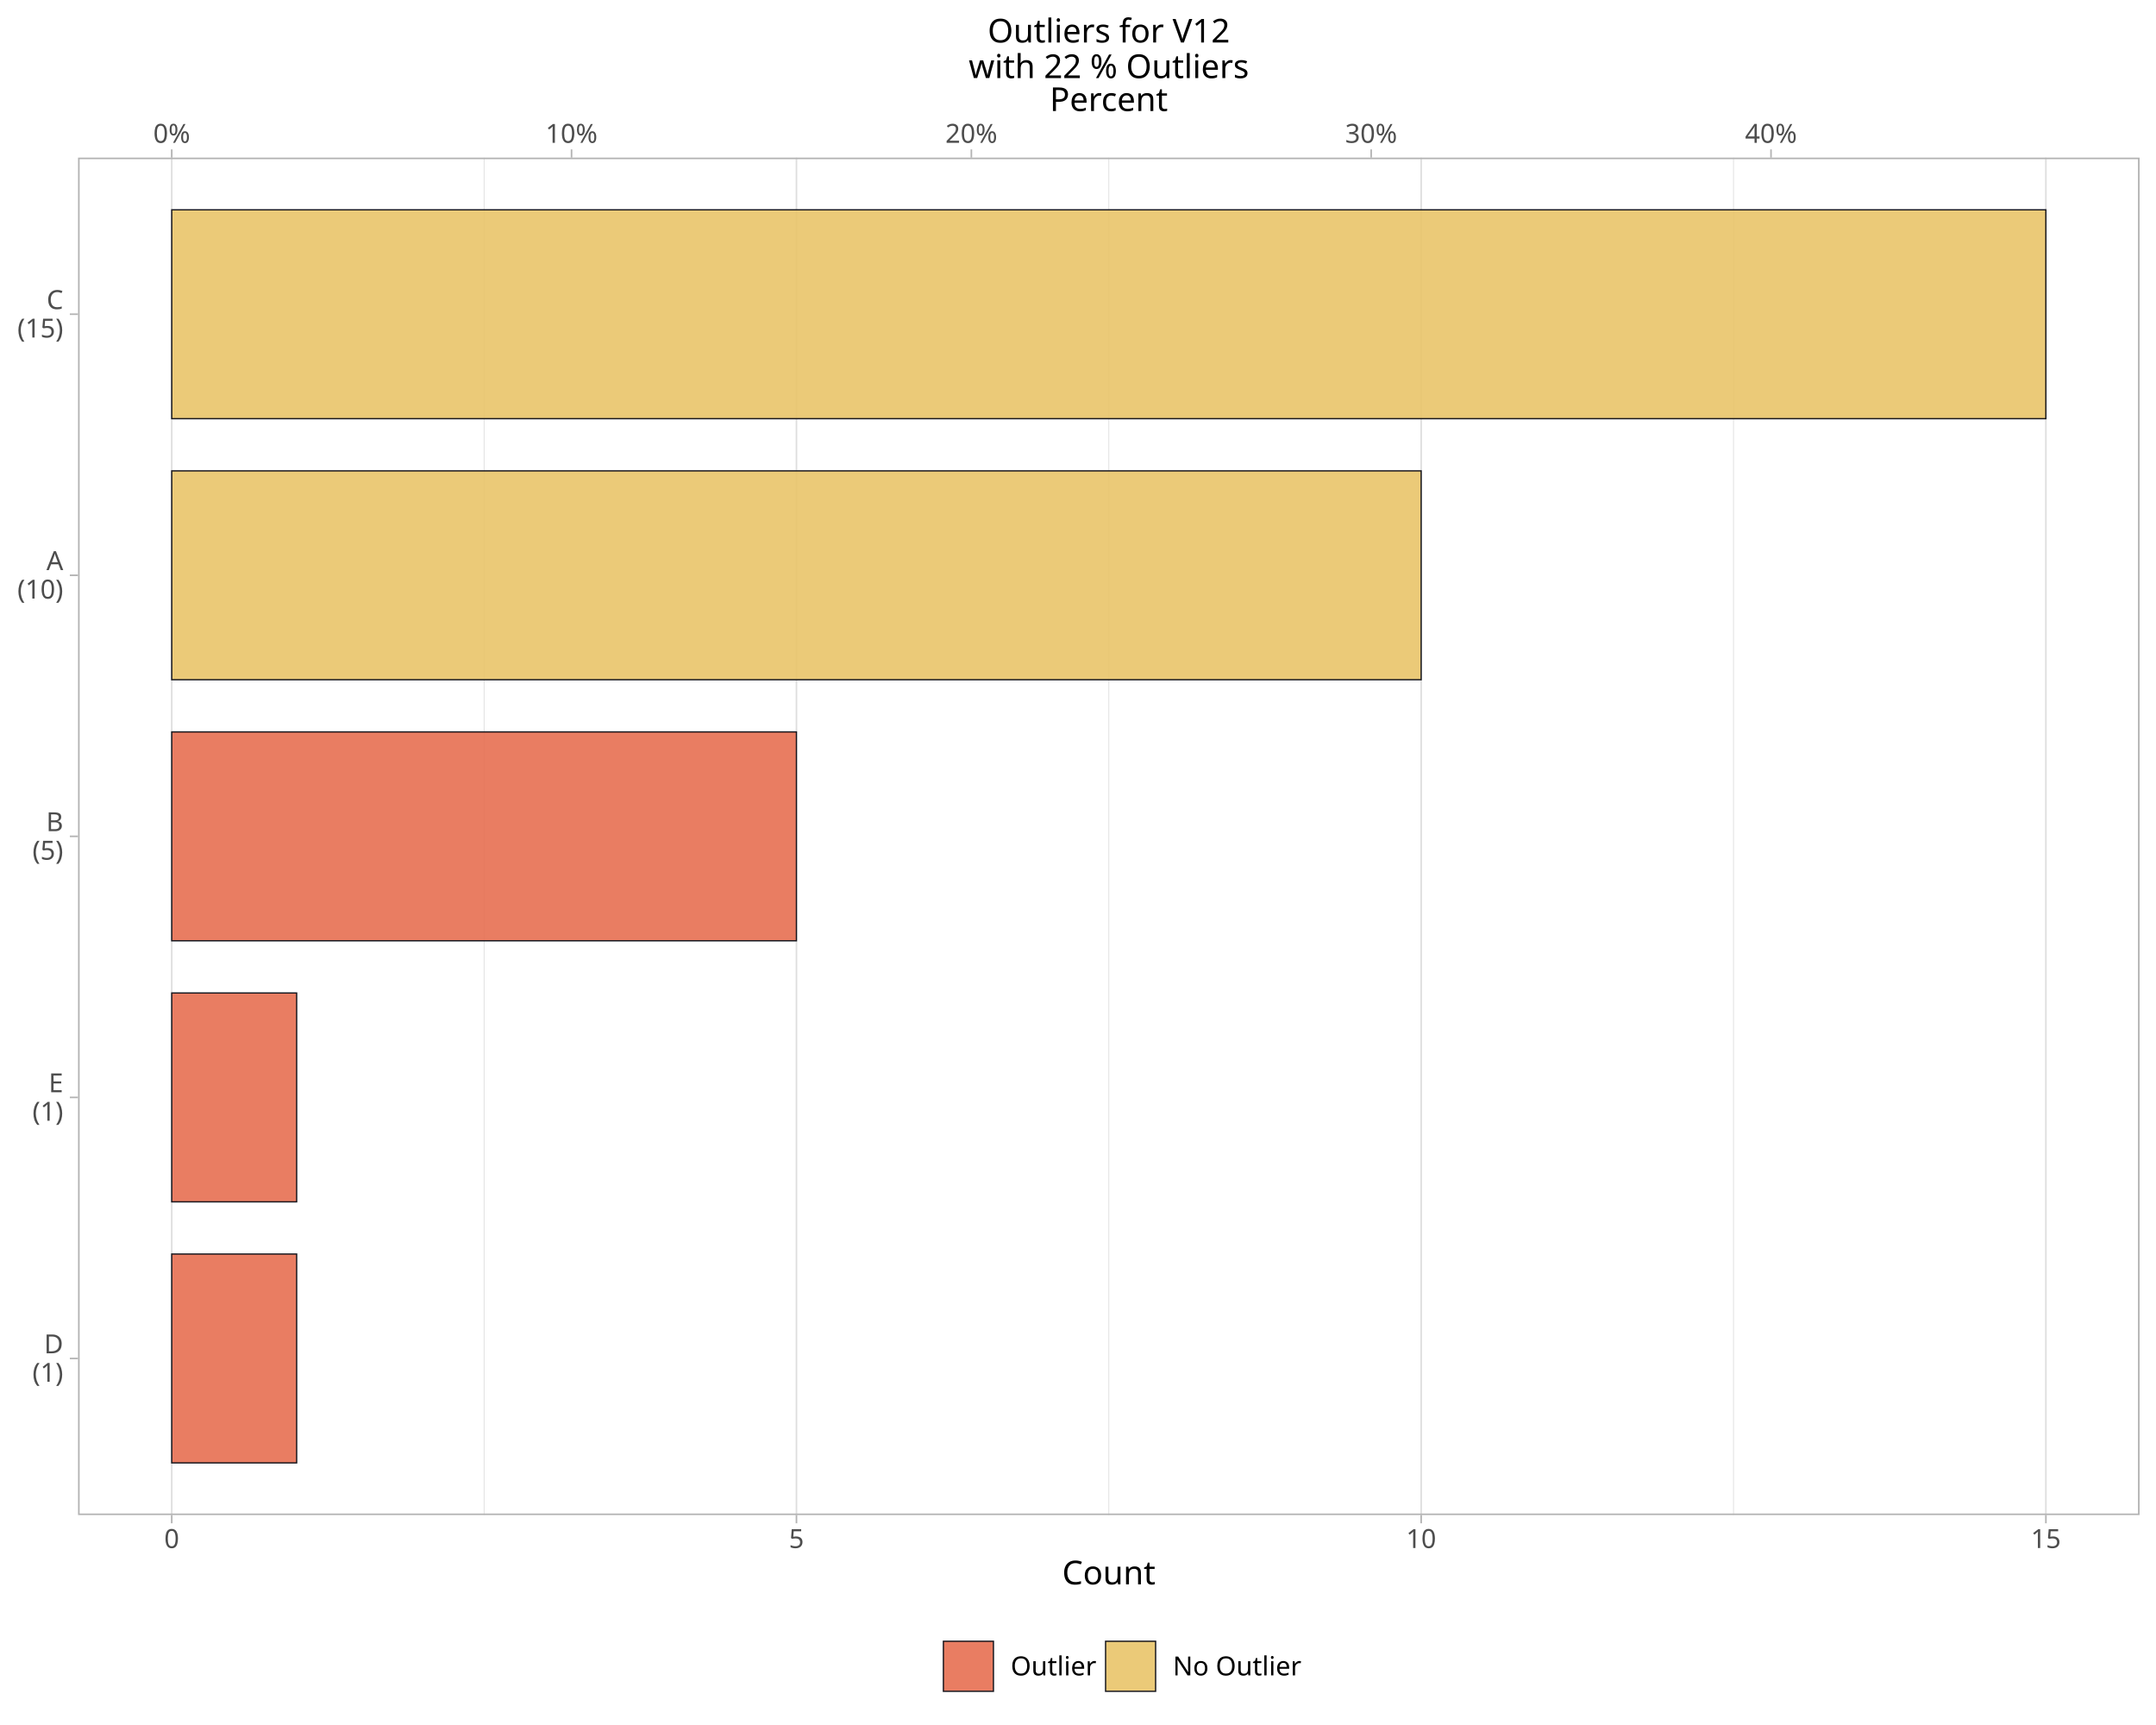
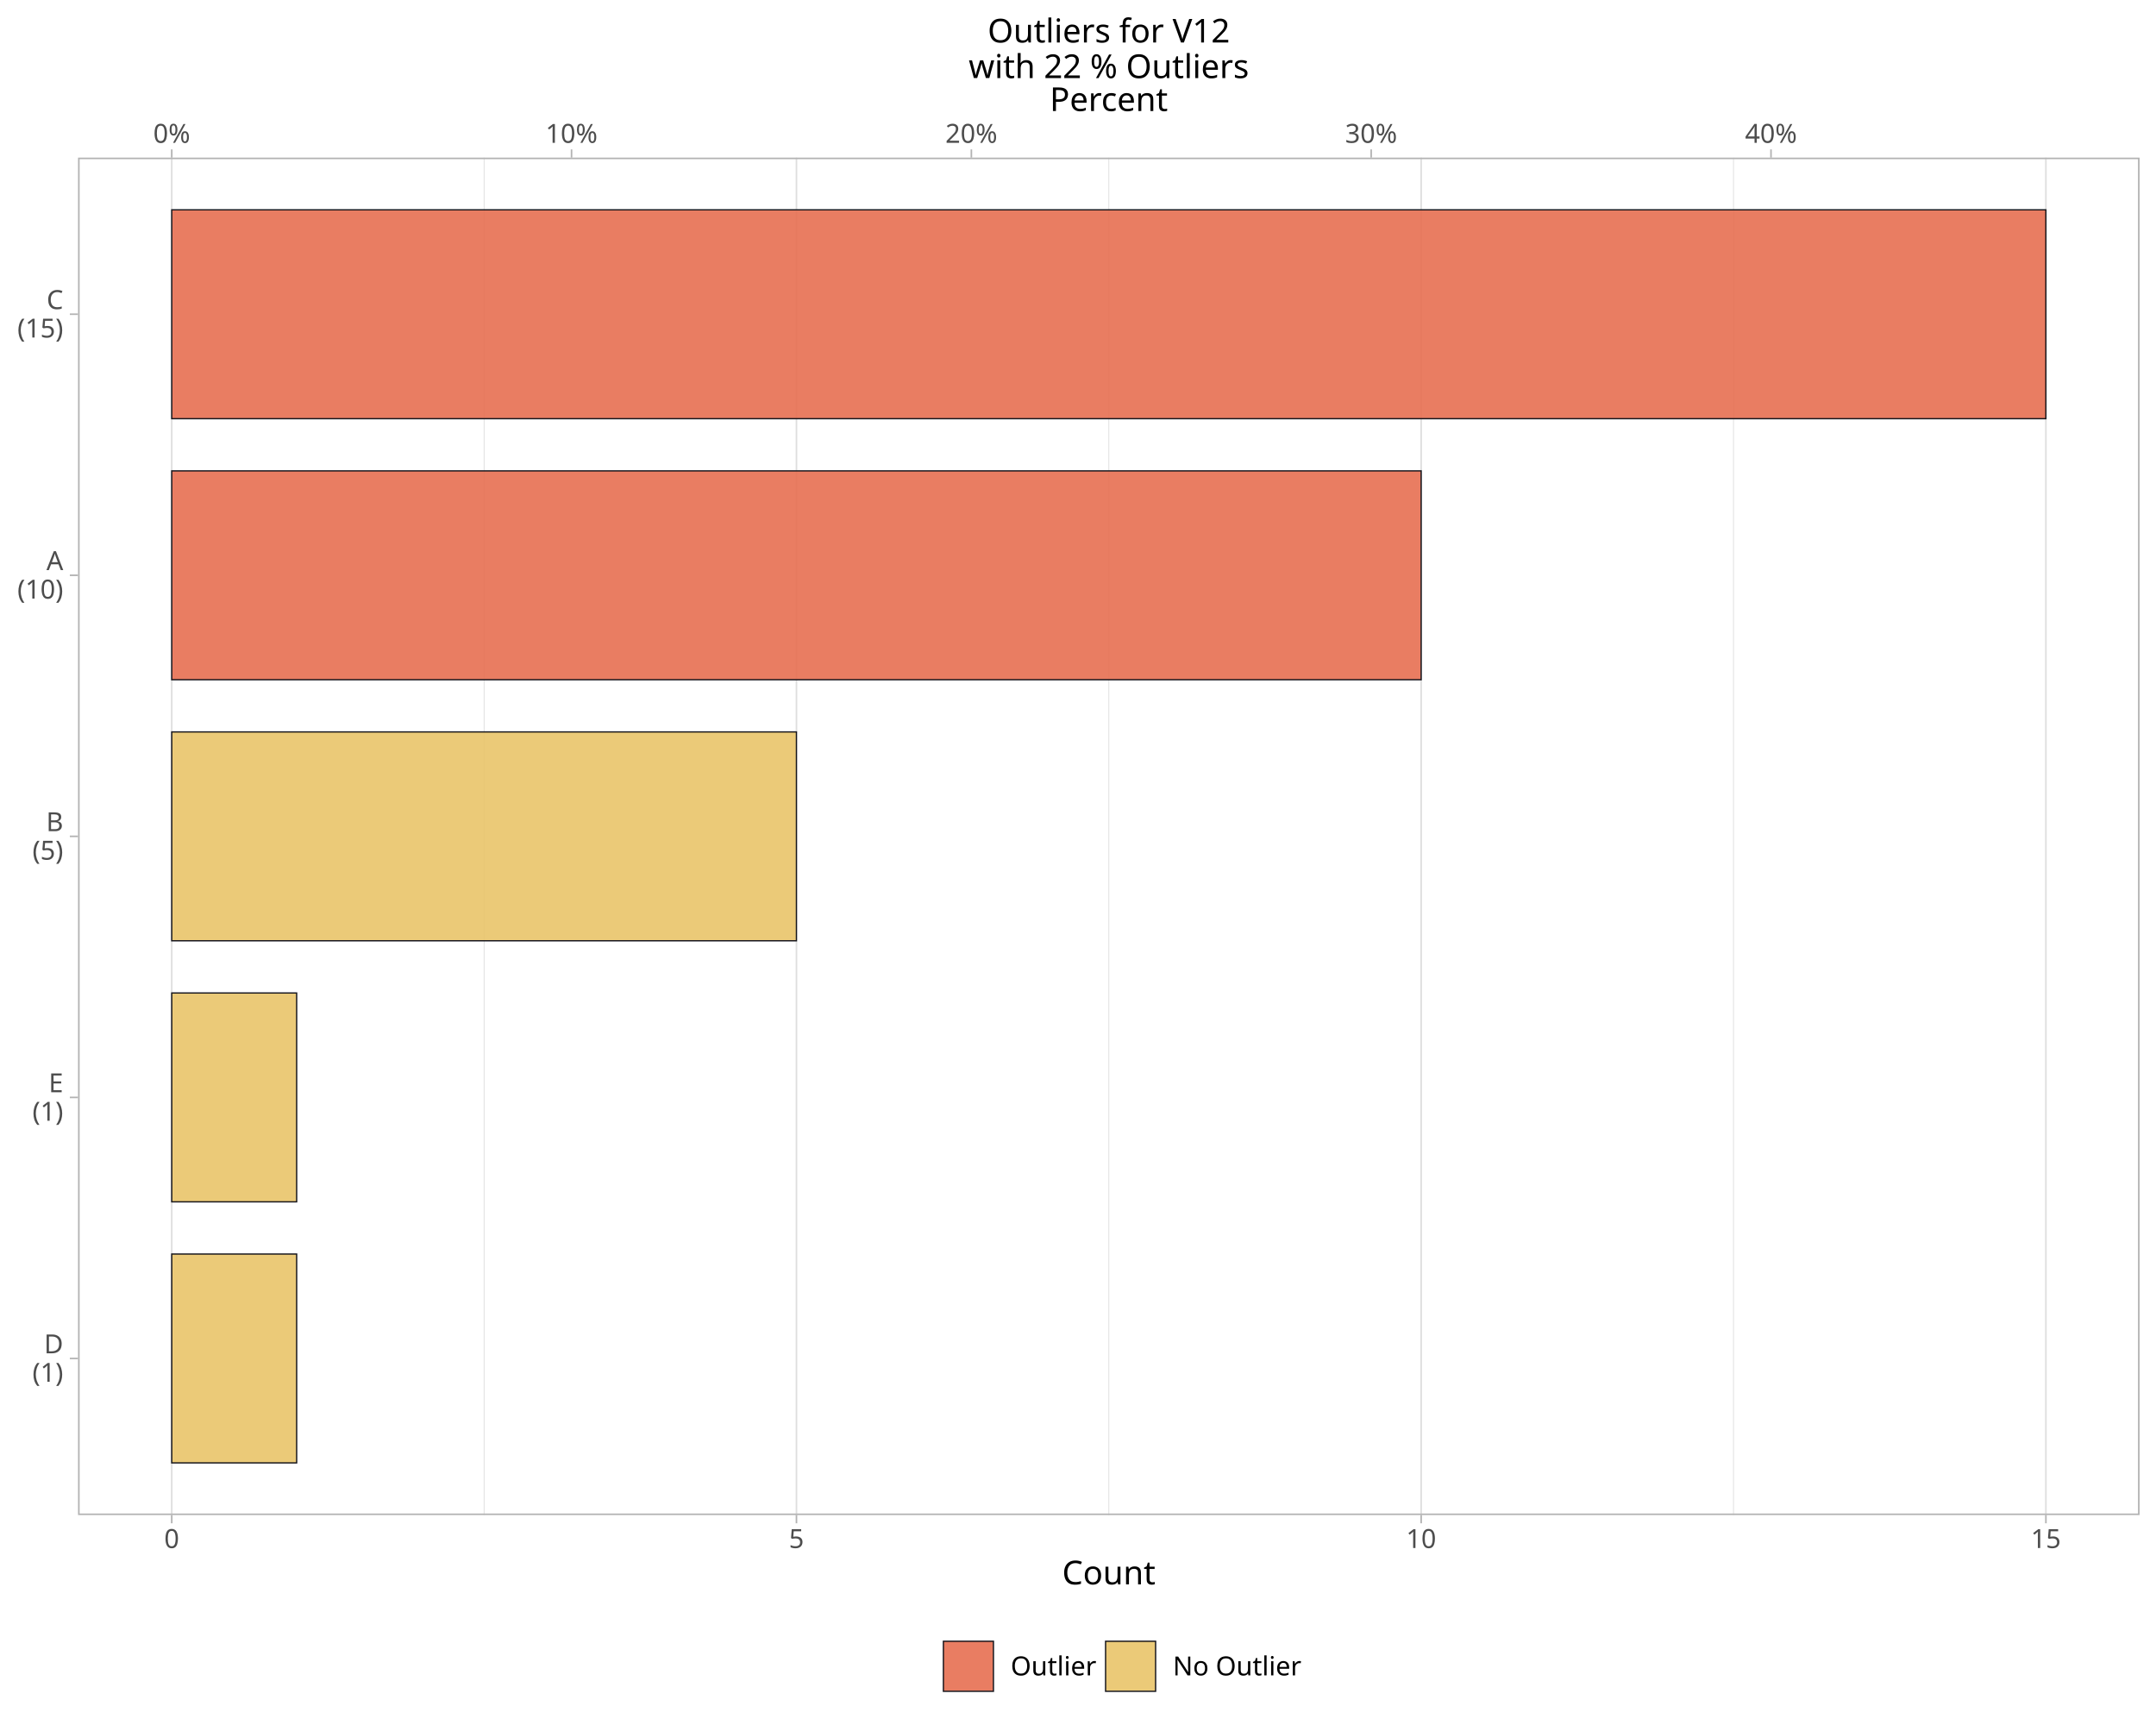
<svg xmlns="http://www.w3.org/2000/svg" class="svglite" data-engine-version="2.0" width="720.00pt" height="576.00pt" viewBox="0 0 720.00 576.00">
  <defs>
    <style type="text/css">
    .svglite line, .svglite polyline, .svglite polygon, .svglite path, .svglite rect, .svglite circle {
      fill: none;
      stroke: #000000;
      stroke-linecap: round;
      stroke-linejoin: round;
      stroke-miterlimit: 10.00;
    }
  </style>
  </defs>
  <rect width="100%" height="100%" style="stroke: none; fill: #FFFFFF;" />
  <defs>
    <clipPath id="cpMC4wMHw3MjAuMDB8MC4wMHw1NzYuMDA=">
      <rect x="0.00" y="0.00" width="720.00" height="576.00" />
    </clipPath>
  </defs>
  <g clip-path="url(#cpMC4wMHw3MjAuMDB8MC4wMHw1NzYuMDA=)">
    <rect x="0.00" y="0.00" width="720.00" height="576.00" style="stroke-width: 1.07; stroke: #FFFFFF; fill: #FFFFFF;" />
  </g>
  <defs>
    <clipPath id="cpMjYuMDZ8NzE0LjUyfDUyLjYyfDUwNS45MQ==">
      <rect x="26.06" y="52.62" width="688.46" height="453.29" />
    </clipPath>
  </defs>
  <g clip-path="url(#cpMjYuMDZ8NzE0LjUyfDUyLjYyfDUwNS45MQ==)">
    <rect x="26.06" y="52.62" width="688.46" height="453.29" style="stroke-width: 1.07; stroke: none; fill: #FFFFFF;" />
    <polyline points="161.67,505.91 161.67,52.62 " style="stroke-width: 0.27; stroke: #DEDEDE; stroke-linecap: butt;" />
    <polyline points="370.29,505.91 370.29,52.62 " style="stroke-width: 0.27; stroke: #DEDEDE; stroke-linecap: butt;" />
    <polyline points="578.91,505.91 578.91,52.62 " style="stroke-width: 0.27; stroke: #DEDEDE; stroke-linecap: butt;" />
    <polyline points="57.35,505.91 57.35,52.62 " style="stroke-width: 0.53; stroke: #DEDEDE; stroke-linecap: butt;" />
    <polyline points="265.98,505.91 265.98,52.62 " style="stroke-width: 0.53; stroke: #DEDEDE; stroke-linecap: butt;" />
    <polyline points="474.60,505.91 474.60,52.62 " style="stroke-width: 0.53; stroke: #DEDEDE; stroke-linecap: butt;" />
    <polyline points="683.23,505.91 683.23,52.62 " style="stroke-width: 0.53; stroke: #DEDEDE; stroke-linecap: butt;" />
-     <rect x="57.35" y="157.23" width="417.25" height="69.74" style="stroke-width: 0.43; stroke: #16161D; stroke-linecap: butt; stroke-linejoin: miter; fill: #E9C46A; fill-opacity: 0.90;" />
-     <rect x="57.35" y="244.40" width="208.62" height="69.74" style="stroke-width: 0.43; stroke: #16161D; stroke-linecap: butt; stroke-linejoin: miter; fill: #E76F51; fill-opacity: 0.90;" />
-     <rect x="57.35" y="70.06" width="625.87" height="69.74" style="stroke-width: 0.43; stroke: #16161D; stroke-linecap: butt; stroke-linejoin: miter; fill: #E9C46A; fill-opacity: 0.90;" />
-     <rect x="57.35" y="418.74" width="41.72" height="69.74" style="stroke-width: 0.43; stroke: #16161D; stroke-linecap: butt; stroke-linejoin: miter; fill: #E76F51; fill-opacity: 0.90;" />
-     <rect x="57.35" y="331.57" width="41.72" height="69.74" style="stroke-width: 0.43; stroke: #16161D; stroke-linecap: butt; stroke-linejoin: miter; fill: #E76F51; fill-opacity: 0.90;" />
+     <rect x="57.35" y="157.23" width="417.25" height="69.74" style="stroke-width: 0.43; stroke: #16161D; stroke-linecap: butt; stroke-linejoin: miter; fill: #E76F51; fill-opacity: 0.90;" />
+     <rect x="57.35" y="244.40" width="208.62" height="69.74" style="stroke-width: 0.43; stroke: #16161D; stroke-linecap: butt; stroke-linejoin: miter; fill: #E9C46A; fill-opacity: 0.90;" />
+     <rect x="57.35" y="70.06" width="625.87" height="69.74" style="stroke-width: 0.43; stroke: #16161D; stroke-linecap: butt; stroke-linejoin: miter; fill: #E76F51; fill-opacity: 0.90;" />
+     <rect x="57.35" y="418.74" width="41.72" height="69.74" style="stroke-width: 0.43; stroke: #16161D; stroke-linecap: butt; stroke-linejoin: miter; fill: #E9C46A; fill-opacity: 0.90;" />
+     <rect x="57.35" y="331.57" width="41.72" height="69.74" style="stroke-width: 0.43; stroke: #16161D; stroke-linecap: butt; stroke-linejoin: miter; fill: #E9C46A; fill-opacity: 0.90;" />
    <rect x="26.06" y="52.62" width="688.46" height="453.29" style="stroke-width: 1.07; stroke: #B3B3B3;" />
  </g>
  <g clip-path="url(#cpMC4wMHw3MjAuMDB8MC4wMHw1NzYuMDA=)">
    <text x="57.35" y="47.69" text-anchor="middle" style="font-size: 8.80px; fill: #4D4D4D; font-family: sans;" textLength="12.72px" lengthAdjust="spacingAndGlyphs">0%</text>
    <text x="190.87" y="47.69" text-anchor="middle" style="font-size: 8.80px; fill: #4D4D4D; font-family: sans;" textLength="17.61px" lengthAdjust="spacingAndGlyphs">10%</text>
    <text x="324.39" y="47.69" text-anchor="middle" style="font-size: 8.80px; fill: #4D4D4D; font-family: sans;" textLength="17.61px" lengthAdjust="spacingAndGlyphs">20%</text>
    <text x="457.91" y="47.69" text-anchor="middle" style="font-size: 8.80px; fill: #4D4D4D; font-family: sans;" textLength="17.61px" lengthAdjust="spacingAndGlyphs">30%</text>
    <text x="591.43" y="47.69" text-anchor="middle" style="font-size: 8.80px; fill: #4D4D4D; font-family: sans;" textLength="17.61px" lengthAdjust="spacingAndGlyphs">40%</text>
    <polyline points="57.35,52.62 57.35,49.88 " style="stroke-width: 0.53; stroke: #B3B3B3; stroke-linecap: butt;" />
    <polyline points="190.87,52.62 190.87,49.88 " style="stroke-width: 0.53; stroke: #B3B3B3; stroke-linecap: butt;" />
    <polyline points="324.39,52.62 324.39,49.88 " style="stroke-width: 0.53; stroke: #B3B3B3; stroke-linecap: butt;" />
    <polyline points="457.91,52.62 457.91,49.88 " style="stroke-width: 0.53; stroke: #B3B3B3; stroke-linecap: butt;" />
    <polyline points="591.43,52.62 591.43,49.88 " style="stroke-width: 0.53; stroke: #B3B3B3; stroke-linecap: butt;" />
    <text x="21.13" y="451.89" text-anchor="end" style="font-size: 8.80px; fill: #4D4D4D; font-family: sans;" textLength="8.80px" lengthAdjust="spacingAndGlyphs">D </text>
    <text x="21.13" y="461.39" text-anchor="end" style="font-size: 8.80px; fill: #4D4D4D; font-family: sans;" textLength="10.76px" lengthAdjust="spacingAndGlyphs">(1)</text>
    <text x="21.13" y="364.72" text-anchor="end" style="font-size: 8.80px; fill: #4D4D4D; font-family: sans;" textLength="8.32px" lengthAdjust="spacingAndGlyphs">E </text>
    <text x="21.13" y="374.22" text-anchor="end" style="font-size: 8.80px; fill: #4D4D4D; font-family: sans;" textLength="10.76px" lengthAdjust="spacingAndGlyphs">(1)</text>
    <text x="21.13" y="277.54" text-anchor="end" style="font-size: 8.80px; fill: #4D4D4D; font-family: sans;" textLength="8.32px" lengthAdjust="spacingAndGlyphs">B </text>
    <text x="21.13" y="287.05" text-anchor="end" style="font-size: 8.80px; fill: #4D4D4D; font-family: sans;" textLength="10.76px" lengthAdjust="spacingAndGlyphs">(5)</text>
    <text x="21.13" y="190.37" text-anchor="end" style="font-size: 8.80px; fill: #4D4D4D; font-family: sans;" textLength="8.32px" lengthAdjust="spacingAndGlyphs">A </text>
    <text x="21.13" y="199.88" text-anchor="end" style="font-size: 8.80px; fill: #4D4D4D; font-family: sans;" textLength="15.65px" lengthAdjust="spacingAndGlyphs">(10)</text>
    <text x="21.13" y="103.20" text-anchor="end" style="font-size: 8.80px; fill: #4D4D4D; font-family: sans;" textLength="8.80px" lengthAdjust="spacingAndGlyphs">C </text>
    <text x="21.13" y="112.70" text-anchor="end" style="font-size: 8.80px; fill: #4D4D4D; font-family: sans;" textLength="15.65px" lengthAdjust="spacingAndGlyphs">(15)</text>
    <polyline points="23.32,453.61 26.06,453.61 " style="stroke-width: 0.53; stroke: #B3B3B3; stroke-linecap: butt;" />
    <polyline points="23.32,366.44 26.06,366.44 " style="stroke-width: 0.53; stroke: #B3B3B3; stroke-linecap: butt;" />
    <polyline points="23.32,279.27 26.06,279.27 " style="stroke-width: 0.53; stroke: #B3B3B3; stroke-linecap: butt;" />
    <polyline points="23.32,192.10 26.06,192.10 " style="stroke-width: 0.53; stroke: #B3B3B3; stroke-linecap: butt;" />
    <polyline points="23.32,104.92 26.06,104.92 " style="stroke-width: 0.53; stroke: #B3B3B3; stroke-linecap: butt;" />
    <polyline points="57.35,508.65 57.35,505.91 " style="stroke-width: 0.53; stroke: #B3B3B3; stroke-linecap: butt;" />
    <polyline points="265.98,508.65 265.98,505.91 " style="stroke-width: 0.53; stroke: #B3B3B3; stroke-linecap: butt;" />
    <polyline points="474.60,508.65 474.60,505.91 " style="stroke-width: 0.53; stroke: #B3B3B3; stroke-linecap: butt;" />
    <polyline points="683.23,508.65 683.23,505.91 " style="stroke-width: 0.53; stroke: #B3B3B3; stroke-linecap: butt;" />
    <text x="57.35" y="516.90" text-anchor="middle" style="font-size: 8.80px; fill: #4D4D4D; font-family: sans;" textLength="4.89px" lengthAdjust="spacingAndGlyphs">0</text>
    <text x="265.98" y="516.90" text-anchor="middle" style="font-size: 8.80px; fill: #4D4D4D; font-family: sans;" textLength="4.89px" lengthAdjust="spacingAndGlyphs">5</text>
    <text x="474.60" y="516.90" text-anchor="middle" style="font-size: 8.80px; fill: #4D4D4D; font-family: sans;" textLength="9.79px" lengthAdjust="spacingAndGlyphs">10</text>
    <text x="683.23" y="516.90" text-anchor="middle" style="font-size: 8.80px; fill: #4D4D4D; font-family: sans;" textLength="9.79px" lengthAdjust="spacingAndGlyphs">15</text>
    <text x="370.29" y="37.07" text-anchor="middle" style="font-size: 11.00px; font-family: sans;" textLength="37.92px" lengthAdjust="spacingAndGlyphs">Percent</text>
    <text x="370.29" y="529.04" text-anchor="middle" style="font-size: 11.00px; font-family: sans;" textLength="29.36px" lengthAdjust="spacingAndGlyphs">Count</text>
    <rect x="303.80" y="542.28" width="132.97" height="28.24" style="stroke-width: 1.07; stroke: none; fill: #FFFFFF;" />
    <rect x="314.76" y="547.76" width="17.28" height="17.28" style="stroke-width: 1.07; stroke: none; fill: #FFFFFF;" />
    <rect x="315.05" y="548.04" width="16.71" height="16.71" style="stroke-width: 0.43; stroke: #16161D; stroke-linecap: butt; stroke-linejoin: miter; fill: #E76F51; fill-opacity: 0.90;" />
    <rect x="368.92" y="547.76" width="17.28" height="17.28" style="stroke-width: 1.07; stroke: none; fill: #FFFFFF;" />
    <rect x="369.21" y="548.04" width="16.71" height="16.71" style="stroke-width: 0.43; stroke: #16161D; stroke-linecap: butt; stroke-linejoin: miter; fill: #E9C46A; fill-opacity: 0.90;" />
    <text x="337.52" y="559.43" style="font-size: 8.80px; font-family: sans;" textLength="25.92px" lengthAdjust="spacingAndGlyphs">Outlier</text>
    <text x="391.68" y="559.43" style="font-size: 8.80px; font-family: sans;" textLength="39.62px" lengthAdjust="spacingAndGlyphs">No Outlier</text>
    <text x="370.29" y="14.19" text-anchor="middle" style="font-size: 11.00px; font-family: sans;" textLength="76.43px" lengthAdjust="spacingAndGlyphs">Outliers for V12</text>
    <text x="370.29" y="26.07" text-anchor="middle" style="font-size: 11.00px; font-family: sans;" textLength="88.65px" lengthAdjust="spacingAndGlyphs">with 22 % Outliers</text>
  </g>
</svg>
